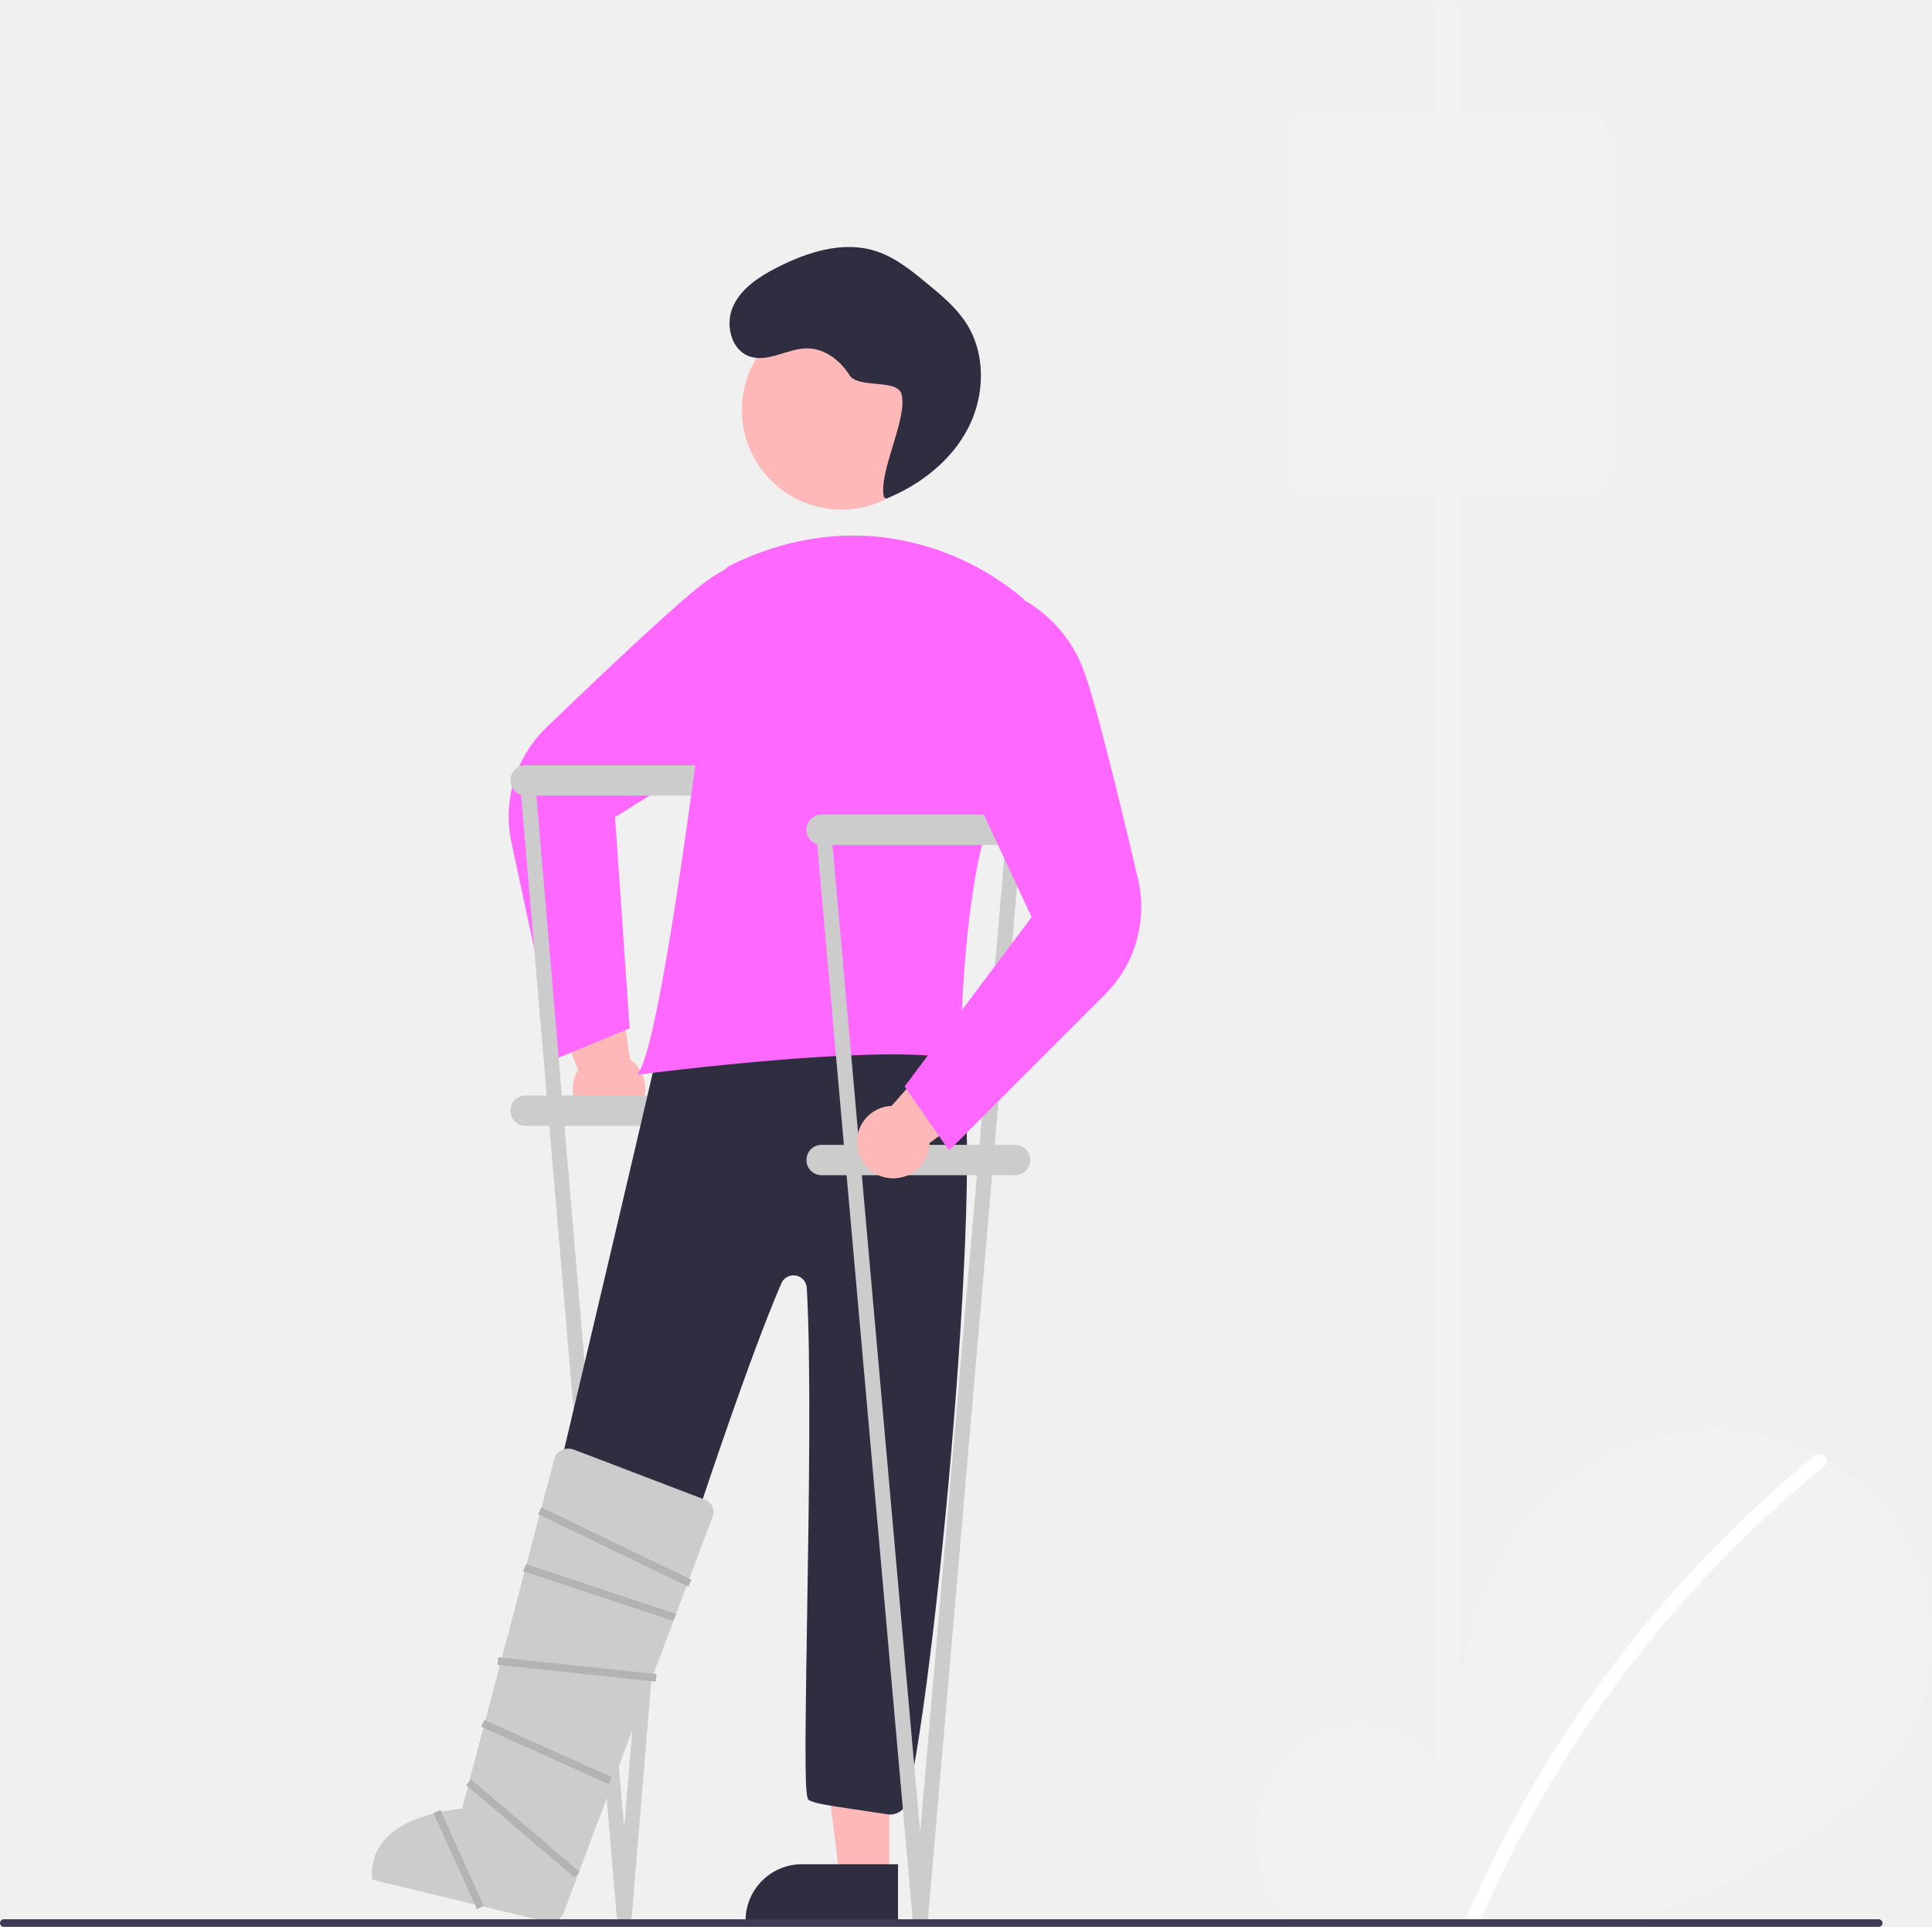
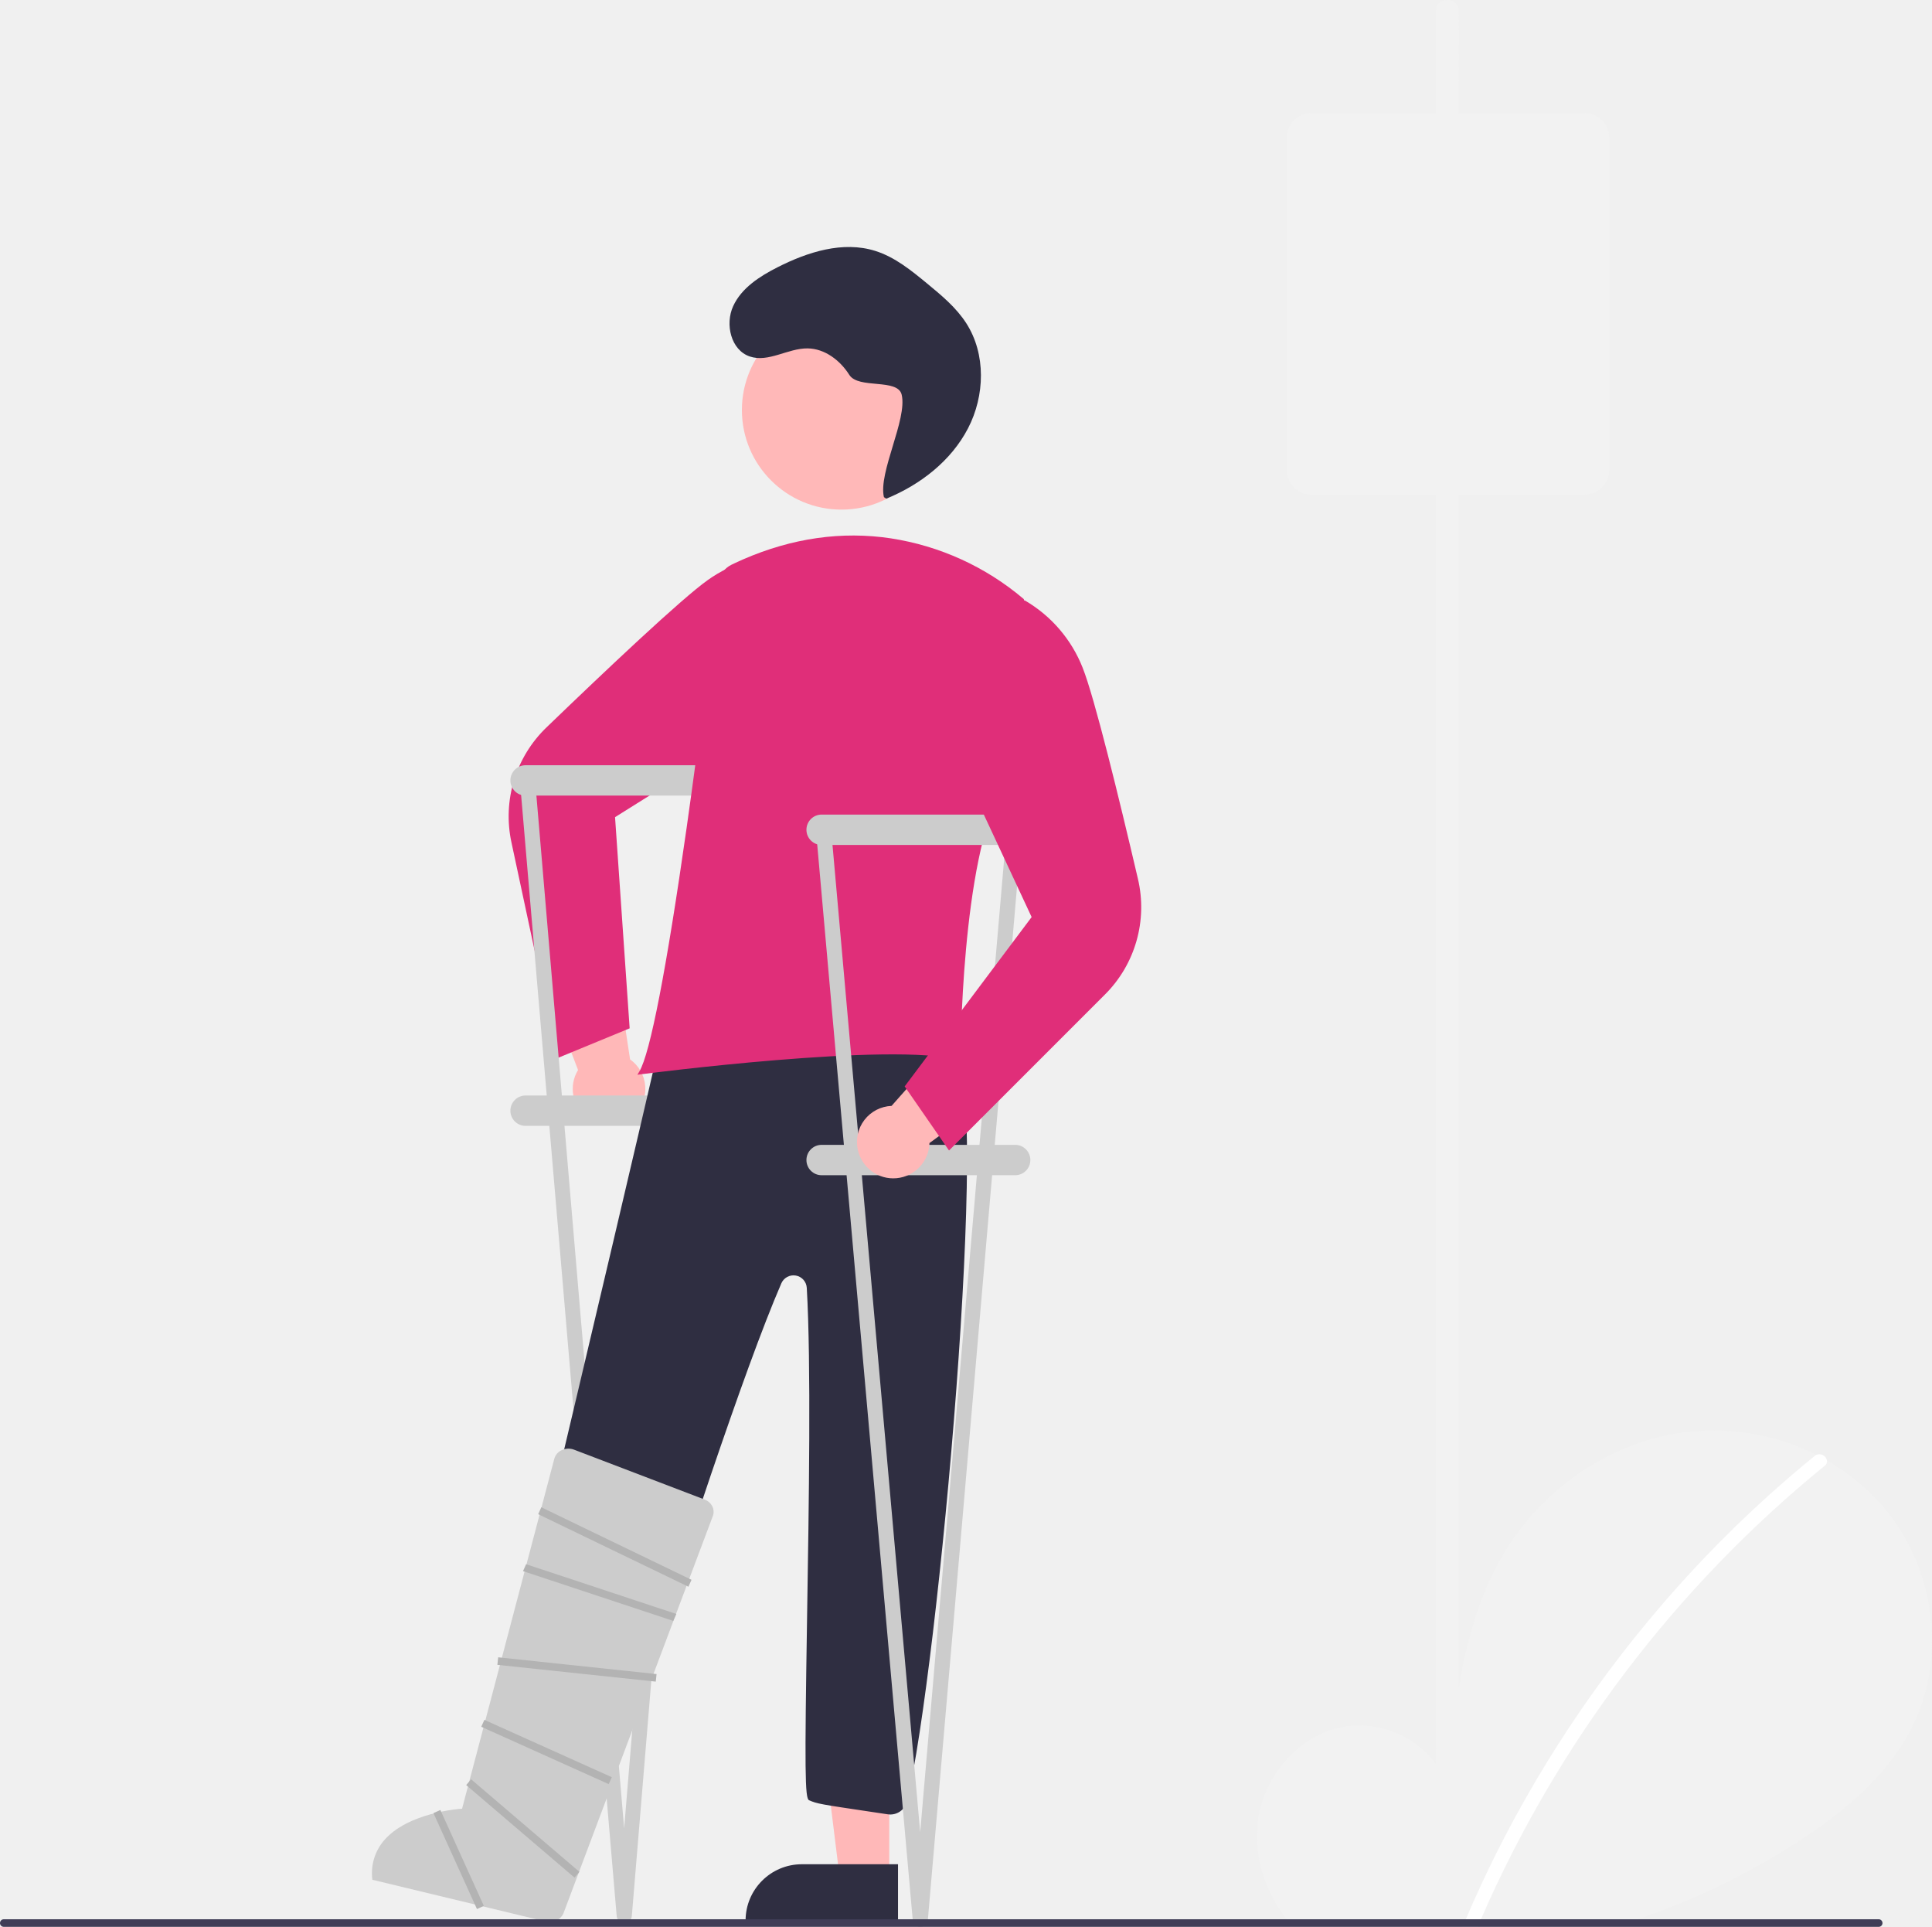
<svg xmlns="http://www.w3.org/2000/svg" data-name="Layer 1" width="509.046" height="507.583" viewBox="0 0 509.046 507.583">
  <path d="M849.647,650.421c-6.3,13.08-17.91,22.81-30.08,30.72a189.914,189.914,0,0,1-42.66,20.65c-2.06.71-4.14,1.37-6.23,2H686.167c-.59-.64-1.15-1.31-1.68-2-5.66-7.25-8.72-16.54-7.61-25.64,1.43-11.69,10.31-22.43,21.81-24.91,11.51-2.49,24.63,4.38,28.13,15.63,1.92-21.68,4.14-44.26,15.66-62.72,10.44-16.71,28.51-28.67,48.09-30.81a60.558,60.558,0,0,1,33.48,6.13c.95.48,1.89.98,2.81,1.5a56.015,56.015,0,0,1,16.14,13.77C855.207,610.201,858.197,632.671,849.647,650.421Z" transform="translate(-345.4769 -196.2085)" fill="#f2f2f2" />
  <path d="M826.237,582.341a317.08,317.08,0,0,0-90.56,119.45c-.29.66-.58,1.33-.86,2h-3.98c.28-.67.56-1.34.85-2,3.85-9,8.1-17.84,12.77-26.45a321.861,321.861,0,0,1,34.91-51.66,316.97,316.97,0,0,1,44.26-43.95,1.929,1.929,0,0,1,.42-.26,2.032,2.032,0,0,1,2.81,1.5A1.478,1.478,0,0,1,826.237,582.341Z" transform="translate(-345.4769 -196.2085)" fill="#fff" />
  <path d="M512.691,489.795a9.497,9.497,0,0,0-1.203-14.513l-4.796-31.619-19.701,6.201,10.793,28.21a9.549,9.549,0,0,0,14.908,11.722Z" transform="translate(-345.4769 -196.2085)" fill="#ffb8b8" />
-   <path d="M492.396,474.92l-12.153-56.757a32.501,32.501,0,0,1,9.281-30.393c15.556-14.991,35.549-33.885,42.455-38.773a35.606,35.606,0,0,1,22.276-6.575l.167.018,10.454,9.879-22.773,37.489-34.572,21.661,3.847,55.629Z" transform="translate(-345.4769 -196.2085)" fill="#ff68ff" />
+   <path d="M492.396,474.92l-12.153-56.757a32.501,32.501,0,0,1,9.281-30.393c15.556-14.991,35.549-33.885,42.455-38.773a35.606,35.606,0,0,1,22.276-6.575l.167.018,10.454,9.879-22.773,37.489-34.572,21.661,3.847,55.629Z" transform="translate(-345.4769 -196.2085)" fill="#e02e79" />
  <rect x="134.48" y="201.583" width="59" height="8" rx="4" fill="#ccc" />
  <rect x="134.48" y="288.583" width="59" height="8" rx="4" fill="#ccc" />
  <path d="M509.957,702.791a2,2,0,0,1-1.992-1.823l-25.496-299a2,2,0,1,1,3.984-.354l23.475,276.251L532.736,401.62a2,2,0,1,1,3.985.344l-24.772,299a2,2,0,0,1-1.99,1.828Z" transform="translate(-345.4769 -196.2085)" fill="#ccc" />
  <circle cx="221.715" cy="108.007" r="26.239" fill="#ffb8b8" />
  <polygon points="143.516 494.591 131.038 490.614 140.44 440.589 158.858 446.459 143.516 494.591" fill="#ffb8b8" />
  <path d="M488.298,701.868,448.127,689.064l.332-1.043a15.829,15.829,0,0,1,19.864-10.262l25.109,8.003Z" transform="translate(-345.4769 -196.2085)" fill="#2f2e41" />
  <polygon points="234.305 494.332 221.208 494.332 214.975 443.814 234.305 443.814 234.305 494.332" fill="#ffb8b8" />
  <path d="M541.926,702.203H582.089V687.299H556.735a14.826,14.826,0,0,0-14.809,14.809Z" transform="translate(-345.4769 -196.2085)" fill="#2f2e41" />
  <path d="M579.399,674.147l-4.42-.66c-13.407-1.998-14.21-2.117-16.338-3.052-1.087-.478-1.163-7.693-.511-48.256.479-29.774,1.075-66.83-.083-86.723a3.499,3.499,0,0,0-6.703-1.181c-9.976,23.037-26.712,74.59-37.787,108.704-3.852,11.867-6.895,21.239-8.82,26.857a4.524,4.524,0,0,1-5.354,2.898c-9.114-2.278-8.505-3.247-21.486-6.604a4.489,4.489,0,0,1-3.282-5.282c2.348-11.072,45.314-190.6,48.603-207.666a4.502,4.502,0,0,1,5.305-3.572c9.674,1.949,15.559,4.017,25.119,6.017,10.315,2.158,20.982,4.389,31.386,6.472h0a4.463,4.463,0,0,1,2.619,1.605c2.574,3.251,6.392,5.077,10.434,7.009,2.725,1.303-3.45,1.185-1.077,3.064,9.61,7.607-4.209,162.088-12.56,196.978a4.515,4.515,0,0,1-5.047,3.391Z" transform="translate(-345.4769 -196.2085)" fill="#2f2e41" />
  <path d="M578.375,327.175c-1.532-6.5,6.212-20.487,4.68-26.987-1.037-4.402-11.389-1.41-13.804-5.233s-6.462-6.921-10.984-6.972c-5.198-.058-10.313,3.797-15.237,2.131-4.979-1.685-6.57-8.503-4.369-13.276s6.943-7.814,11.627-10.198c7.978-4.058,17.266-7.022,25.805-4.337,5.161,1.623,9.477,5.14,13.653,8.58,3.807,3.136,7.678,6.342,10.339,10.495,5.213,8.135,4.899,19.096.444,27.669s-12.573,14.865-21.519,18.517" transform="translate(-345.4769 -196.2085)" fill="#2f2e41" />
-   <path d="M513.947,478.442c2.832-4.731,7.132-26.897,12.434-64.104,3.61-25.399,6.755-51.206,8.316-64.389a6.339,6.339,0,0,1,3.56-5.001q1.519-.733,3.02-1.388c12.923-5.621,26.02-7.483,38.924-5.536a70.619,70.619,0,0,1,34.919,15.911l.117.111.03.158c.056.293,5.476,29.498-5.625,49.229-10.948,19.469-11.076,71.026-11.076,71.545v.663l-.637-.182c-17.032-4.867-82.825,3.647-83.488,3.734l-1.024.134Z" transform="translate(-345.4769 -196.2085)" fill="#ff68ff" />
+   <path d="M513.947,478.442c2.832-4.731,7.132-26.897,12.434-64.104,3.61-25.399,6.755-51.206,8.316-64.389a6.339,6.339,0,0,1,3.56-5.001q1.519-.733,3.02-1.388c12.923-5.621,26.02-7.483,38.924-5.536a70.619,70.619,0,0,1,34.919,15.911l.117.111.03.158c.056.293,5.476,29.498-5.625,49.229-10.948,19.469-11.076,71.026-11.076,71.545v.663l-.637-.182c-17.032-4.867-82.825,3.647-83.488,3.734l-1.024.134Z" transform="translate(-345.4769 -196.2085)" fill="#e02e79" />
  <rect x="212.48" y="214.583" width="59" height="8" rx="4" fill="#ccc" />
  <rect x="212.48" y="301.583" width="59" height="8" rx="4" fill="#ccc" />
  <path d="M587.957,703.791a2,2,0,0,1-1.992-1.823l-25.496-287a2,2,0,1,1,3.984-.354l23.475,264.251L610.736,414.62a2,2,0,0,1,3.985.344l-24.772,287a2,2,0,0,1-1.99,1.828Z" transform="translate(-345.4769 -196.2085)" fill="#ccc" />
  <path d="M571.49,499.058a9.497,9.497,0,0,1,8.896-11.53l21.208-23.938,13.17,15.911-24.389,17.817a9.549,9.549,0,0,1-18.885,1.74Z" transform="translate(-345.4769 -196.2085)" fill="#ffb8b8" />
-   <path d="M583.838,482.397l33.457-44.609-17.252-36.97,1.253-43.846,14.144-2.613.15.075A35.606,35.606,0,0,1,630.717,372.059c3.142,7.855,9.659,34.581,14.573,55.618a32.501,32.501,0,0,1-8.723,30.558l-41.042,41.043Z" transform="translate(-345.4769 -196.2085)" fill="#ff68ff" />
+   <path d="M583.838,482.397l33.457-44.609-17.252-36.97,1.253-43.846,14.144-2.613.15.075A35.606,35.606,0,0,1,630.717,372.059c3.142,7.855,9.659,34.581,14.573,55.618a32.501,32.501,0,0,1-8.723,30.558l-41.042,41.043Z" transform="translate(-345.4769 -196.2085)" fill="#e02e79" />
  <path d="M443.587,691.387l45.773,11.021a3.922,3.922,0,0,0,4.555-2.126l39.32-104.542a3.221,3.221,0,0,0,.003-2.546,3.644,3.644,0,0,0-2.095-1.961L496.729,578.09a4.139,4.139,0,0,0-3.375.187,3.511,3.511,0,0,0-1.84,2.252l-.001.005-24.29,92.139-.361.022c-.14.009-14.064.956-20.326,8.473A13.291,13.291,0,0,0,443.587,691.387Z" transform="translate(-345.4769 -196.2085)" fill="#ccc" />
  <path d="M841.477,702.791a.997.997,0,0,1-1,1h-494a1,1,0,0,1,0-2h494A.997.997,0,0,1,841.477,702.791Z" transform="translate(-345.4769 -196.2085)" fill="#3f3d56" />
  <rect x="496.498" y="615.005" width="2" height="41.965" transform="translate(-532.8222 867.5326) rotate(-83.95484)" fill="#b3b3b3" />
  <rect x="488.48" y="639.314" width="2" height="36.825" transform="translate(-656.647 638.0249) rotate(-65.77563)" fill="#b3b3b3" />
  <polygon points="177.384 426.985 137.801 413.875 138.622 412.051 178.205 425.161 177.384 426.985" fill="#b3b3b3" />
  <polygon points="181.384 417.985 141.801 398.875 142.622 397.051 182.205 416.161 181.384 417.985" fill="#b3b3b3" />
  <rect x="482.228" y="659.102" width="2" height="37.535" transform="translate(-691.5295 408.7936) rotate(-49.49475)" fill="#b3b3b3" />
  <rect x="465.324" y="672.176" width="2" height="27.746" transform="translate(-587.1863 57.62524) rotate(-24.39334)" fill="#b3b3b3" />
  <path d="M729.817,674.196V218.392c0-6.155.117-12.323,0-18.477-.005-.269,0-.539,0-.808,0-3.861-6-3.867-6,0v455.804c0,6.155-.117,12.323,0,18.477.005.269,0,.539,0,.808,0,3.861,6,3.867,6,0Z" transform="translate(-345.4769 -196.2085)" fill="#f2f2f2" />
  <path d="M763,326.5H691a6.508,6.508,0,0,1-6.5-6.5V232.5A6.508,6.508,0,0,1,691,226h72a6.508,6.508,0,0,1,6.5,6.5V320A6.508,6.508,0,0,1,763,326.5Z" transform="translate(-345.4769 -196.2085)" fill="#f2f2f2" />
</svg>
